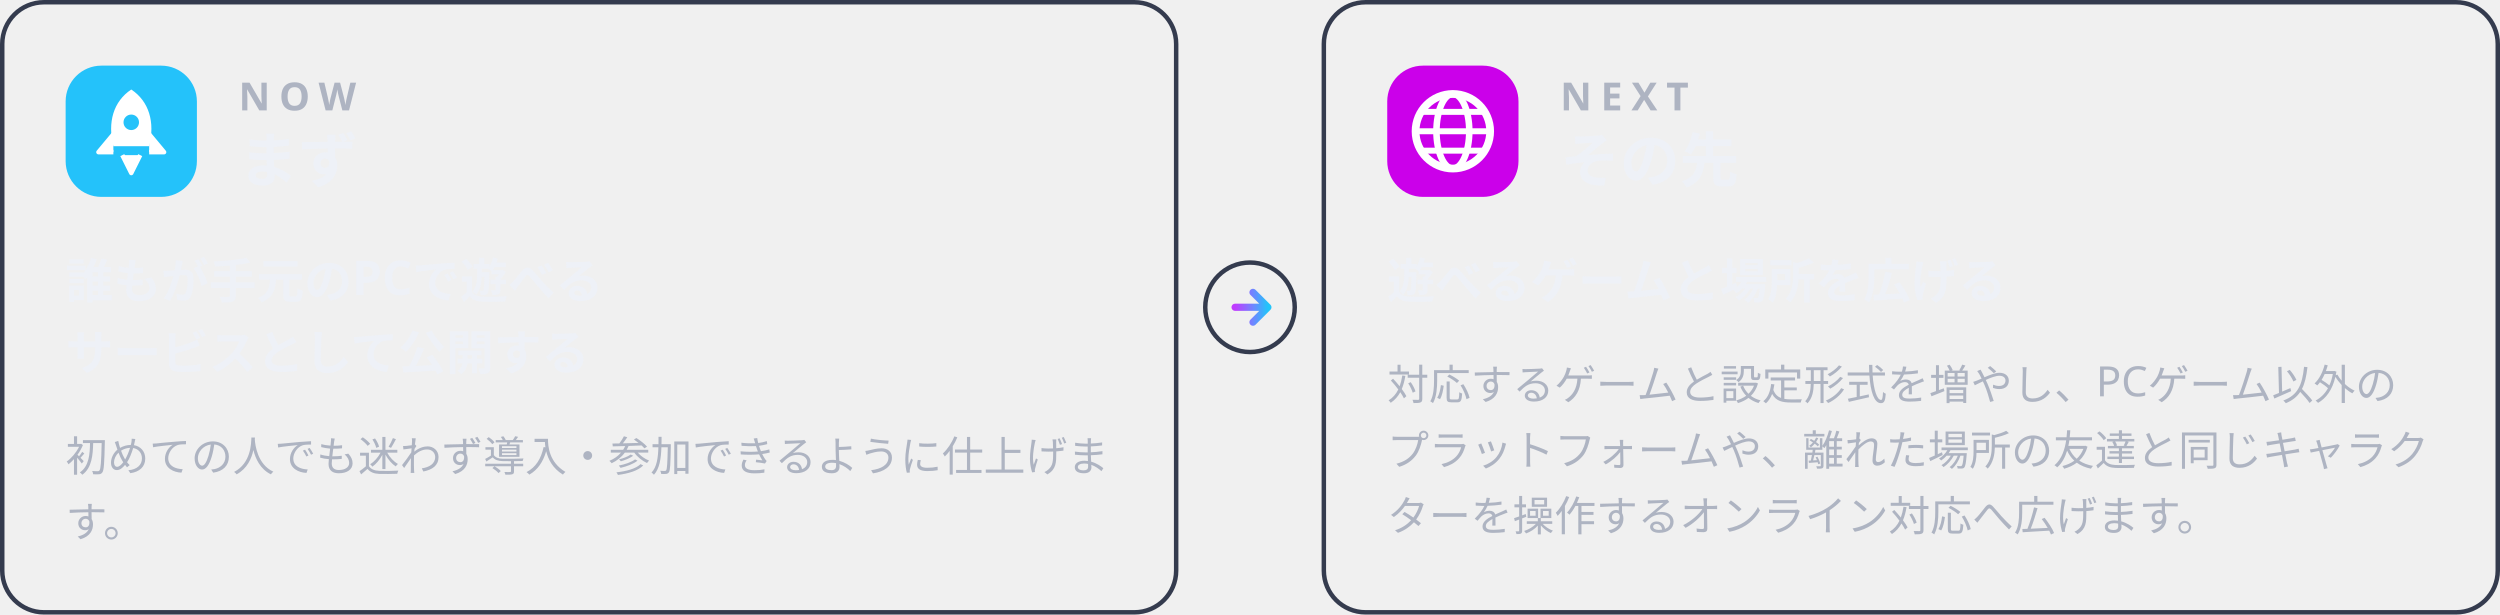
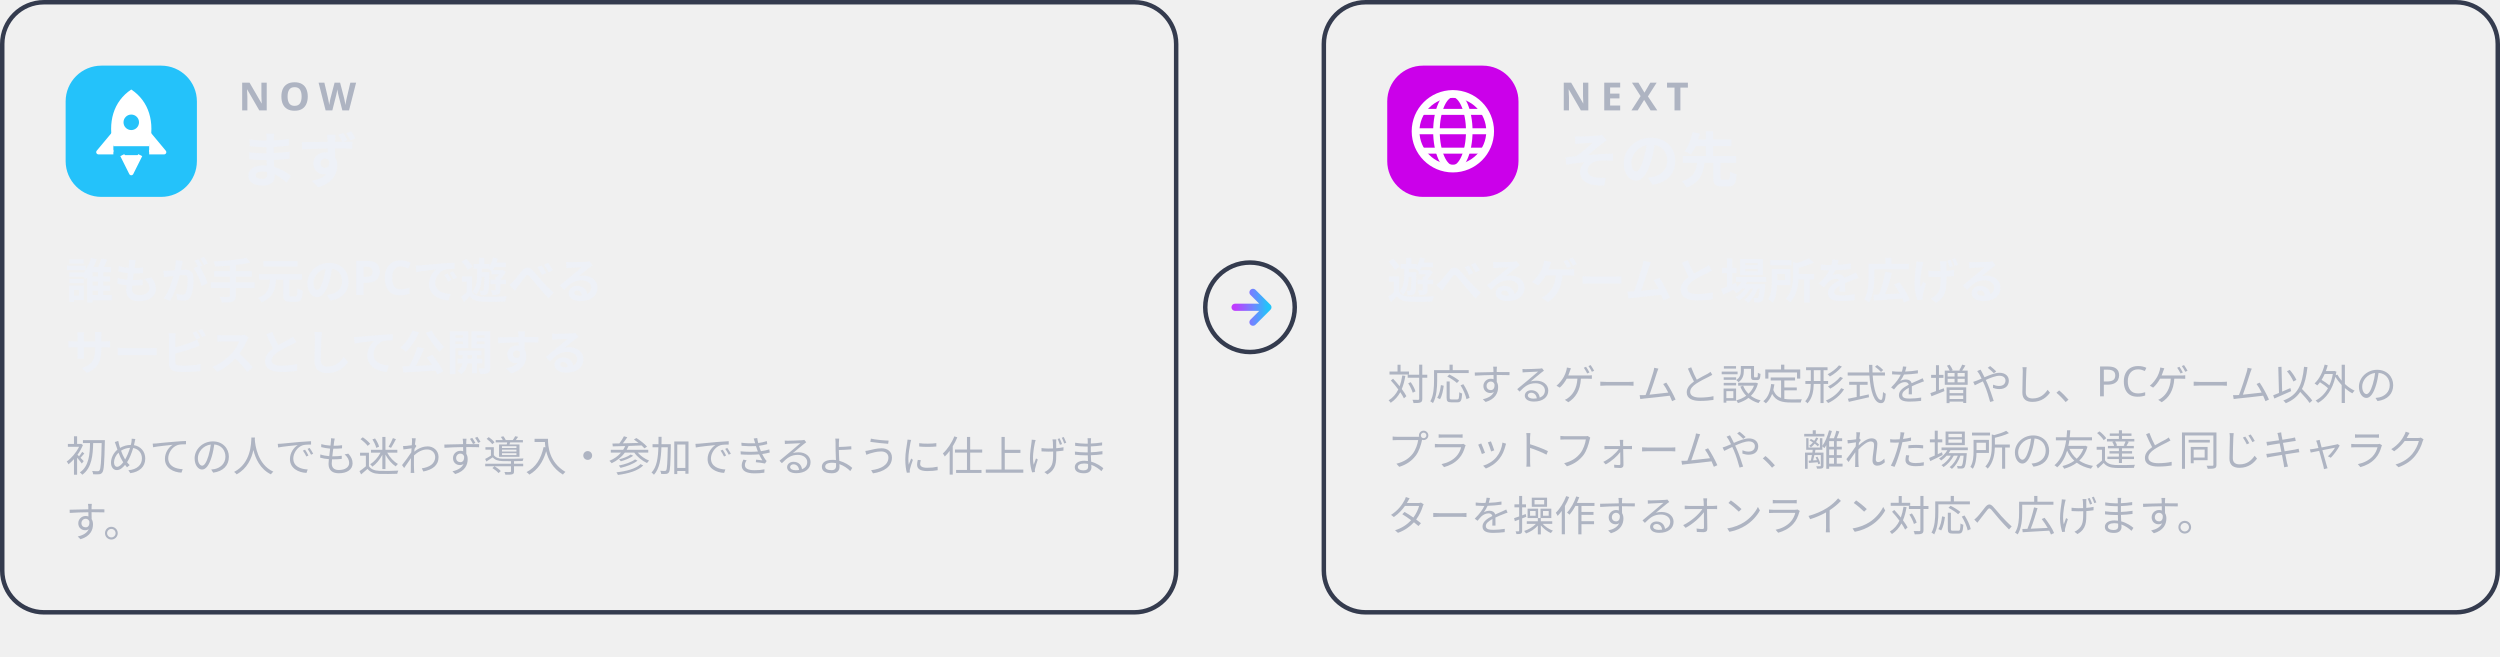
- <svg xmlns="http://www.w3.org/2000/svg" viewBox="0 0 838 206" width="838" height="206" role="img">
+ <svg xmlns="http://www.w3.org/2000/svg" viewBox="0 0 838 220" width="838" height="220" role="img">
  <defs>
    <filter id="glow" x="-30%" y="-30%" width="160%" height="160%">
      <feGaussianBlur stdDeviation="1.6" result="b" />
      <feMerge>
        <feMergeNode in="b" />
        <feMergeNode in="SourceGraphic" />
      </feMerge>
    </filter>
    <linearGradient id="brand" x1="0" y1="0" x2="1" y2="0">
      <stop offset="0" stop-color="#C03BFF" />
      <stop offset=".55" stop-color="#6F86FF" />
      <stop offset="1" stop-color="#22C4FA" />
    </linearGradient>
    <linearGradient id="bg" x1="0" y1="0" x2="1" y2="1">
      <stop offset="0" stop-color="#141827" />
      <stop offset="1" stop-color="#231B35" />
    </linearGradient>
    <style>
.jp{font-family:'Hiragino Sans','Hiragino Kaku Gothic ProN','Yu Gothic UI','Yu Gothic','Meiryo','Noto Sans JP','Noto Sans CJK JP',sans-serif}
.disp{font-family:Impact,Haettenschweiler,'Anton','Arial Narrow Bold','Arial Black',sans-serif}
.gh{font-family:-apple-system,BlinkMacSystemFont,'Segoe UI','Noto Sans',Helvetica,Arial,sans-serif}
.rnd{font-family:RcRounded,'Hiragino Maru Gothic ProN','Yu Gothic UI','Noto Sans JP',sans-serif}
.hand{font-family:RcHand,'Hiragino Maru Gothic ProN','Yu Gothic UI','Noto Sans JP',sans-serif}
.mono{font-family:ui-monospace,SFMono-Regular,'Cascadia Mono',Consolas,'Liberation Mono',monospace}

@keyframes bob{0%,100%{transform:translateY(0)}50%{transform:translateY(-5px)}}
@keyframes blink{0%,90%,100%{transform:scaleY(1)}94%{transform:scaleY(.12)}}
@keyframes flow{to{stroke-dashoffset:-28}}
@keyframes pulse{0%,100%{opacity:.55}50%{opacity:1}}
.bob{animation:bob 2.6s ease-in-out infinite}
.eyes{transform-box:fill-box;transform-origin:center;animation:blink 4.8s infinite}
.flow{stroke-dasharray:6 8;animation:flow 1.1s linear infinite}
.pulse{animation:pulse 2.4s ease-in-out infinite}
@media (prefers-reduced-motion:reduce){.bob,.eyes,.flow,.pulse{animation:none}}
</style>
  </defs>
  <rect x="0.75" y="0.75" width="393.5" height="204.5" rx="14" fill="none" stroke="#343B4E" stroke-width="1.5" />
  <g transform="translate(0.0 0)">
    <rect x="22" y="22" width="44" height="44" rx="12" fill="#24C2FA" />
    <path d="M44 30c6 4 8 11 6 19h-12c-2-8 0-15 6-19z" fill="#FFFFFF" />
    <circle cx="44" cy="41" r="2.6" fill="#24C2FA" />
    <path d="M38 45l-5 6h5M50 45l5 6h-5M41 52l3 6 3-6" fill="#FFFFFF" stroke="#FFFFFF" stroke-width="1.5" stroke-linejoin="round" />
    <text x="80" y="37" class="gh" font-size="13" font-weight="700" fill="#AEB4C2" text-anchor="start" letter-spacing="3">NOW</text>
    <text x="80" y="61" class="gh" font-size="20" font-weight="700" fill="#EEF1F7" text-anchor="start">まず</text>
    <text x="22" y="100" class="gh" font-size="16" font-weight="700" fill="#EEF1F7" text-anchor="start">誰もが手元のPCで遊べる</text>
    <text x="22" y="124" class="gh" font-size="16" font-weight="700" fill="#EEF1F7" text-anchor="start">サービスとして公開する</text>
    <text x="22" y="158" class="gh" font-size="14" font-weight="400" fill="#AEB4C2" text-anchor="start">初めての人でも迷わず導入・参加できるように仕上げま</text>
    <text x="22" y="180" class="gh" font-size="14" font-weight="400" fill="#AEB4C2" text-anchor="start">す。</text>
  </g>
  <rect x="443.75" y="0.75" width="393.5" height="204.5" rx="14" fill="none" stroke="#343B4E" stroke-width="1.5" />
  <g transform="translate(443.0 0)">
    <rect x="22" y="22" width="44" height="44" rx="12" fill="#CB00EA" />
    <circle cx="44" cy="44" r="12.5" fill="none" stroke="#FFFFFF" stroke-width="2.6" />
    <ellipse cx="44" cy="44" rx="5.5" ry="12.5" fill="none" stroke="#FFFFFF" stroke-width="2.2" />
    <path d="M31.5 44h25M33.5 37.5h21M33.5 50.5h21" stroke="#FFFFFF" stroke-width="2" />
    <text x="80" y="37" class="gh" font-size="13" font-weight="700" fill="#AEB4C2" text-anchor="start" letter-spacing="3">NEXT</text>
    <text x="80" y="61" class="gh" font-size="20" font-weight="700" fill="#EEF1F7" text-anchor="start">その先</text>
    <text x="22" y="100" class="gh" font-size="16" font-weight="700" fill="#EEF1F7" text-anchor="start">遊べるゲームと場所を広げる</text>
    <text x="22" y="134" class="gh" font-size="14" font-weight="400" fill="#AEB4C2" text-anchor="start">対応するゲームと設定形式を増やし、PCゲーム以外の</text>
    <text x="22" y="156" class="gh" font-size="14" font-weight="400" fill="#AEB4C2" text-anchor="start">プラットフォームや、離れた場所の友達と同じキャラク</text>
    <text x="22" y="178" class="gh" font-size="14" font-weight="400" fill="#AEB4C2" text-anchor="start">ターを操作するオンライン対応へ広げます。</text>
  </g>
  <g transform="translate(419.0 103.0) rotate(0)">
    <circle r="15" fill="none" stroke="#343B4E" stroke-width="1.5" />
    <path d="M-5 0h10M1 -5l5 5-5 5" fill="none" stroke="url(#brand)" stroke-width="2.4" stroke-linecap="round" stroke-linejoin="round" />
  </g>
</svg>
